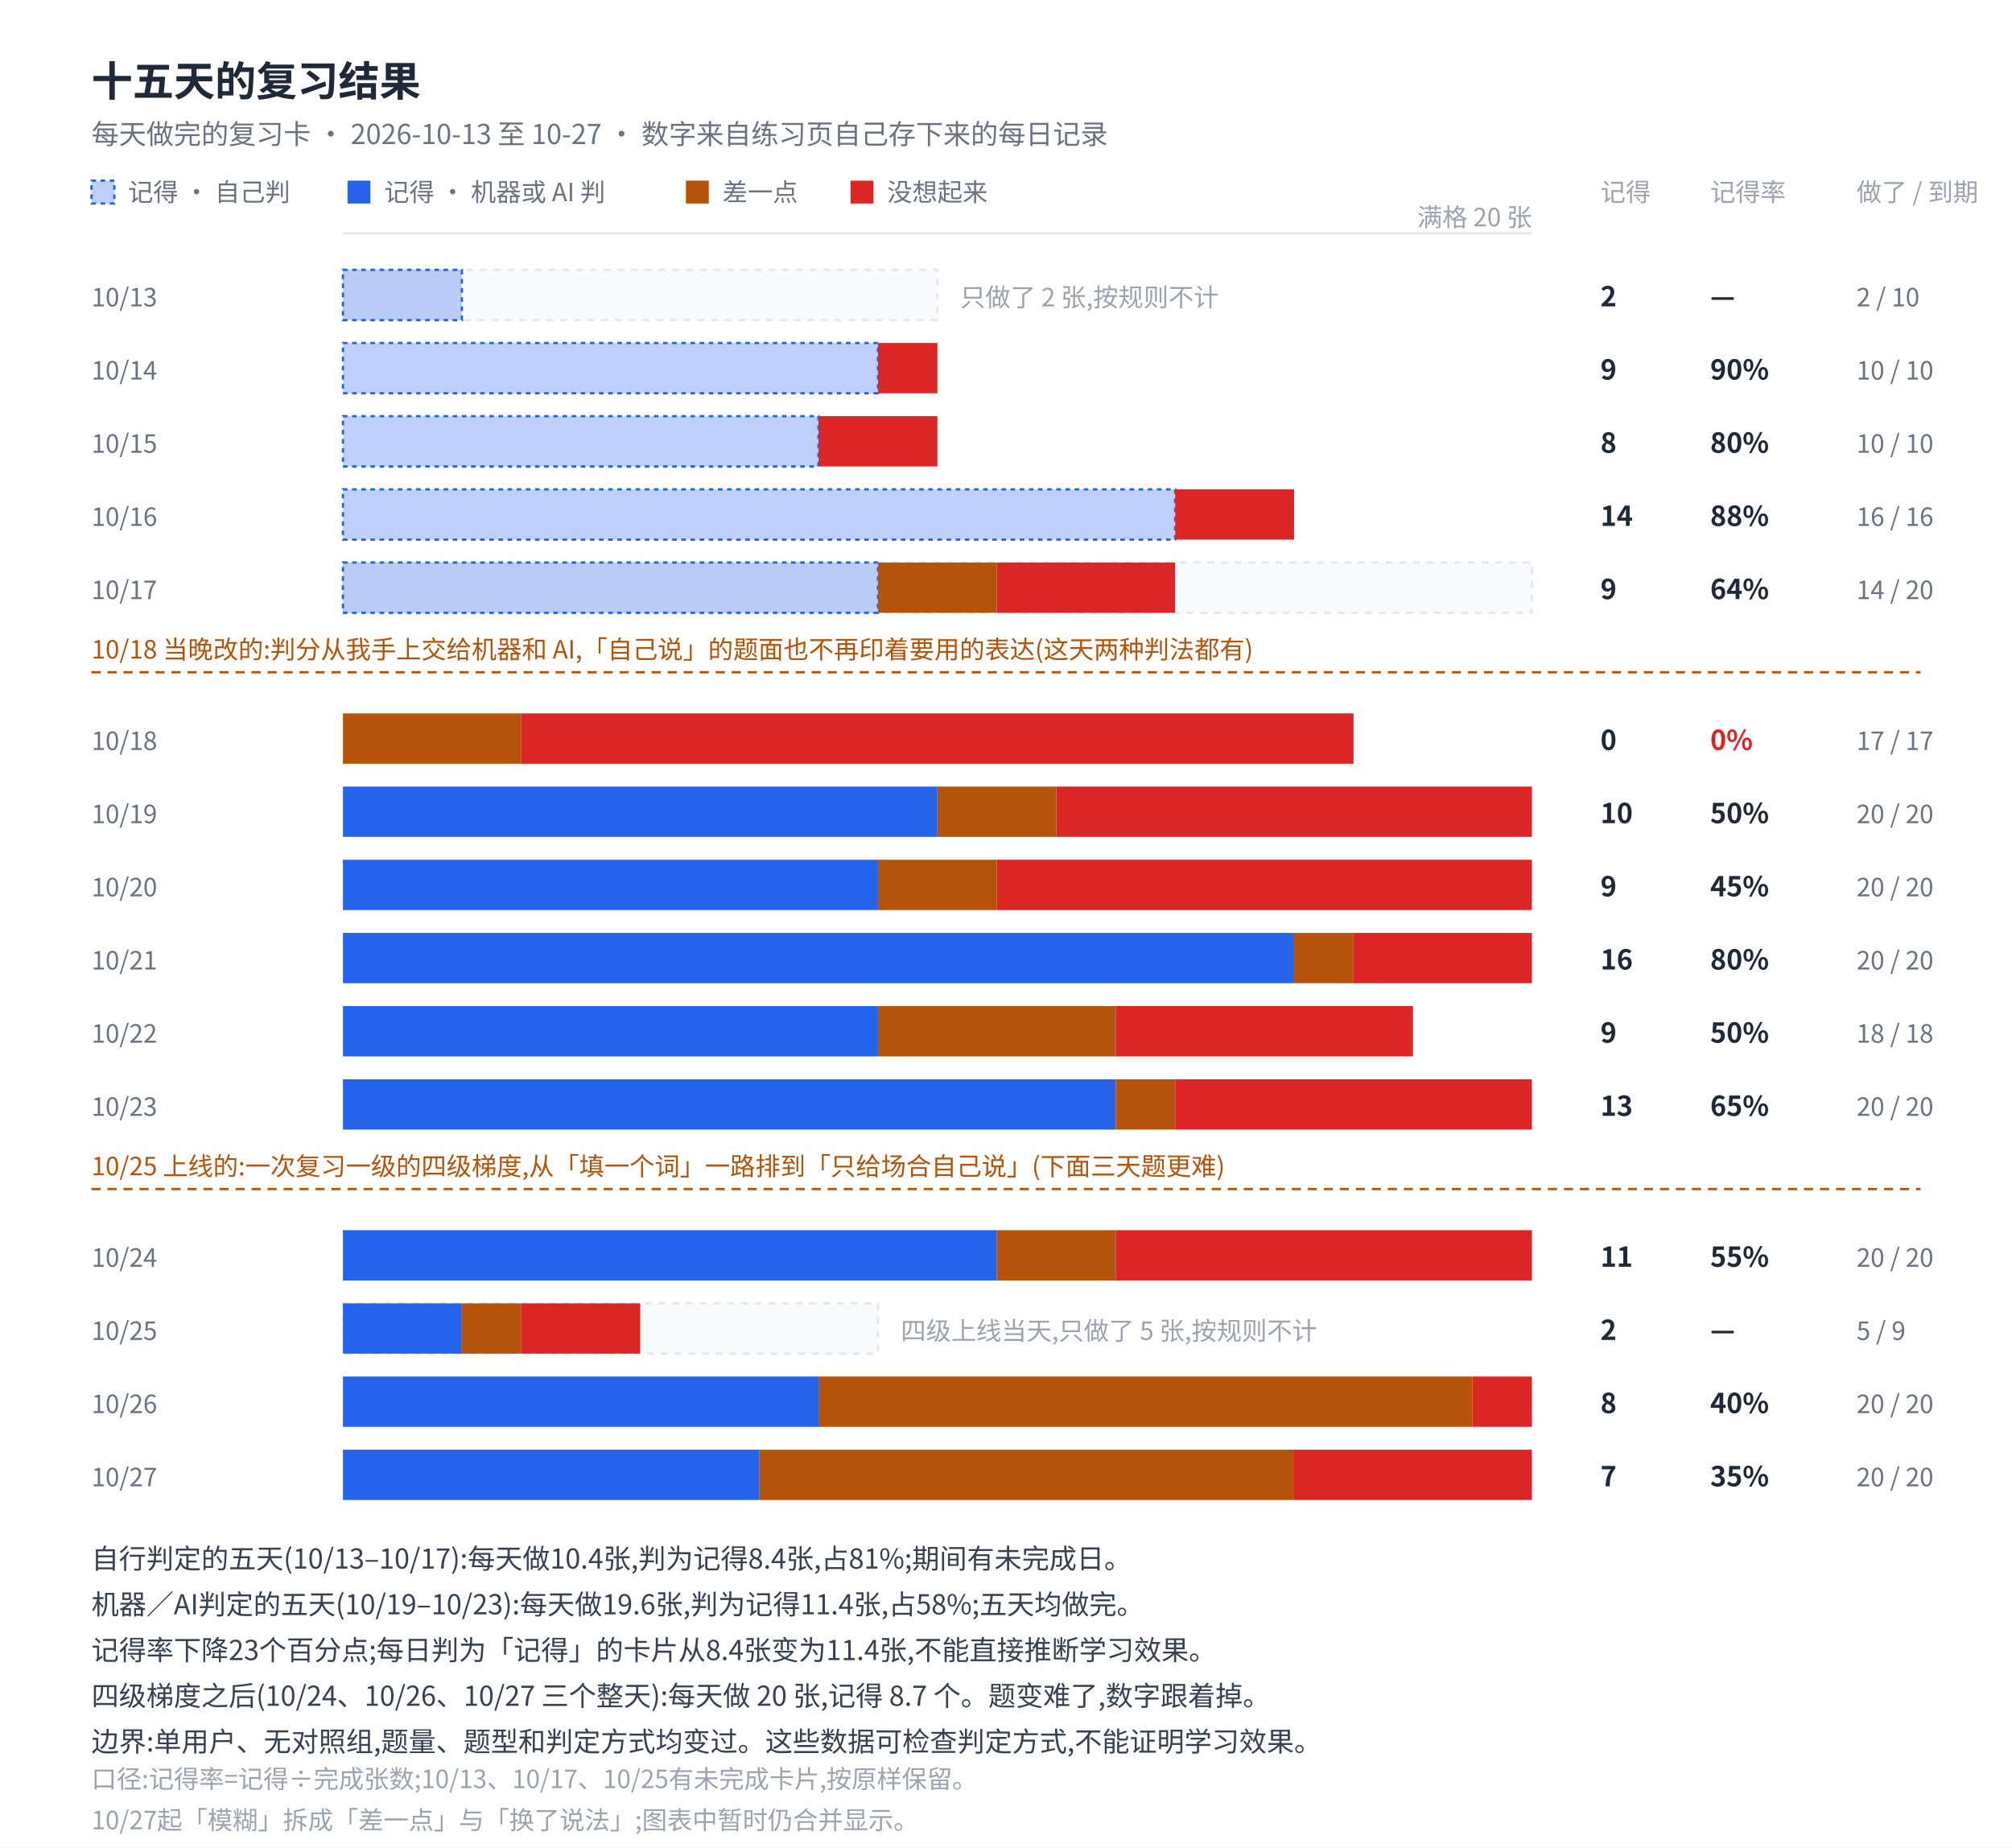
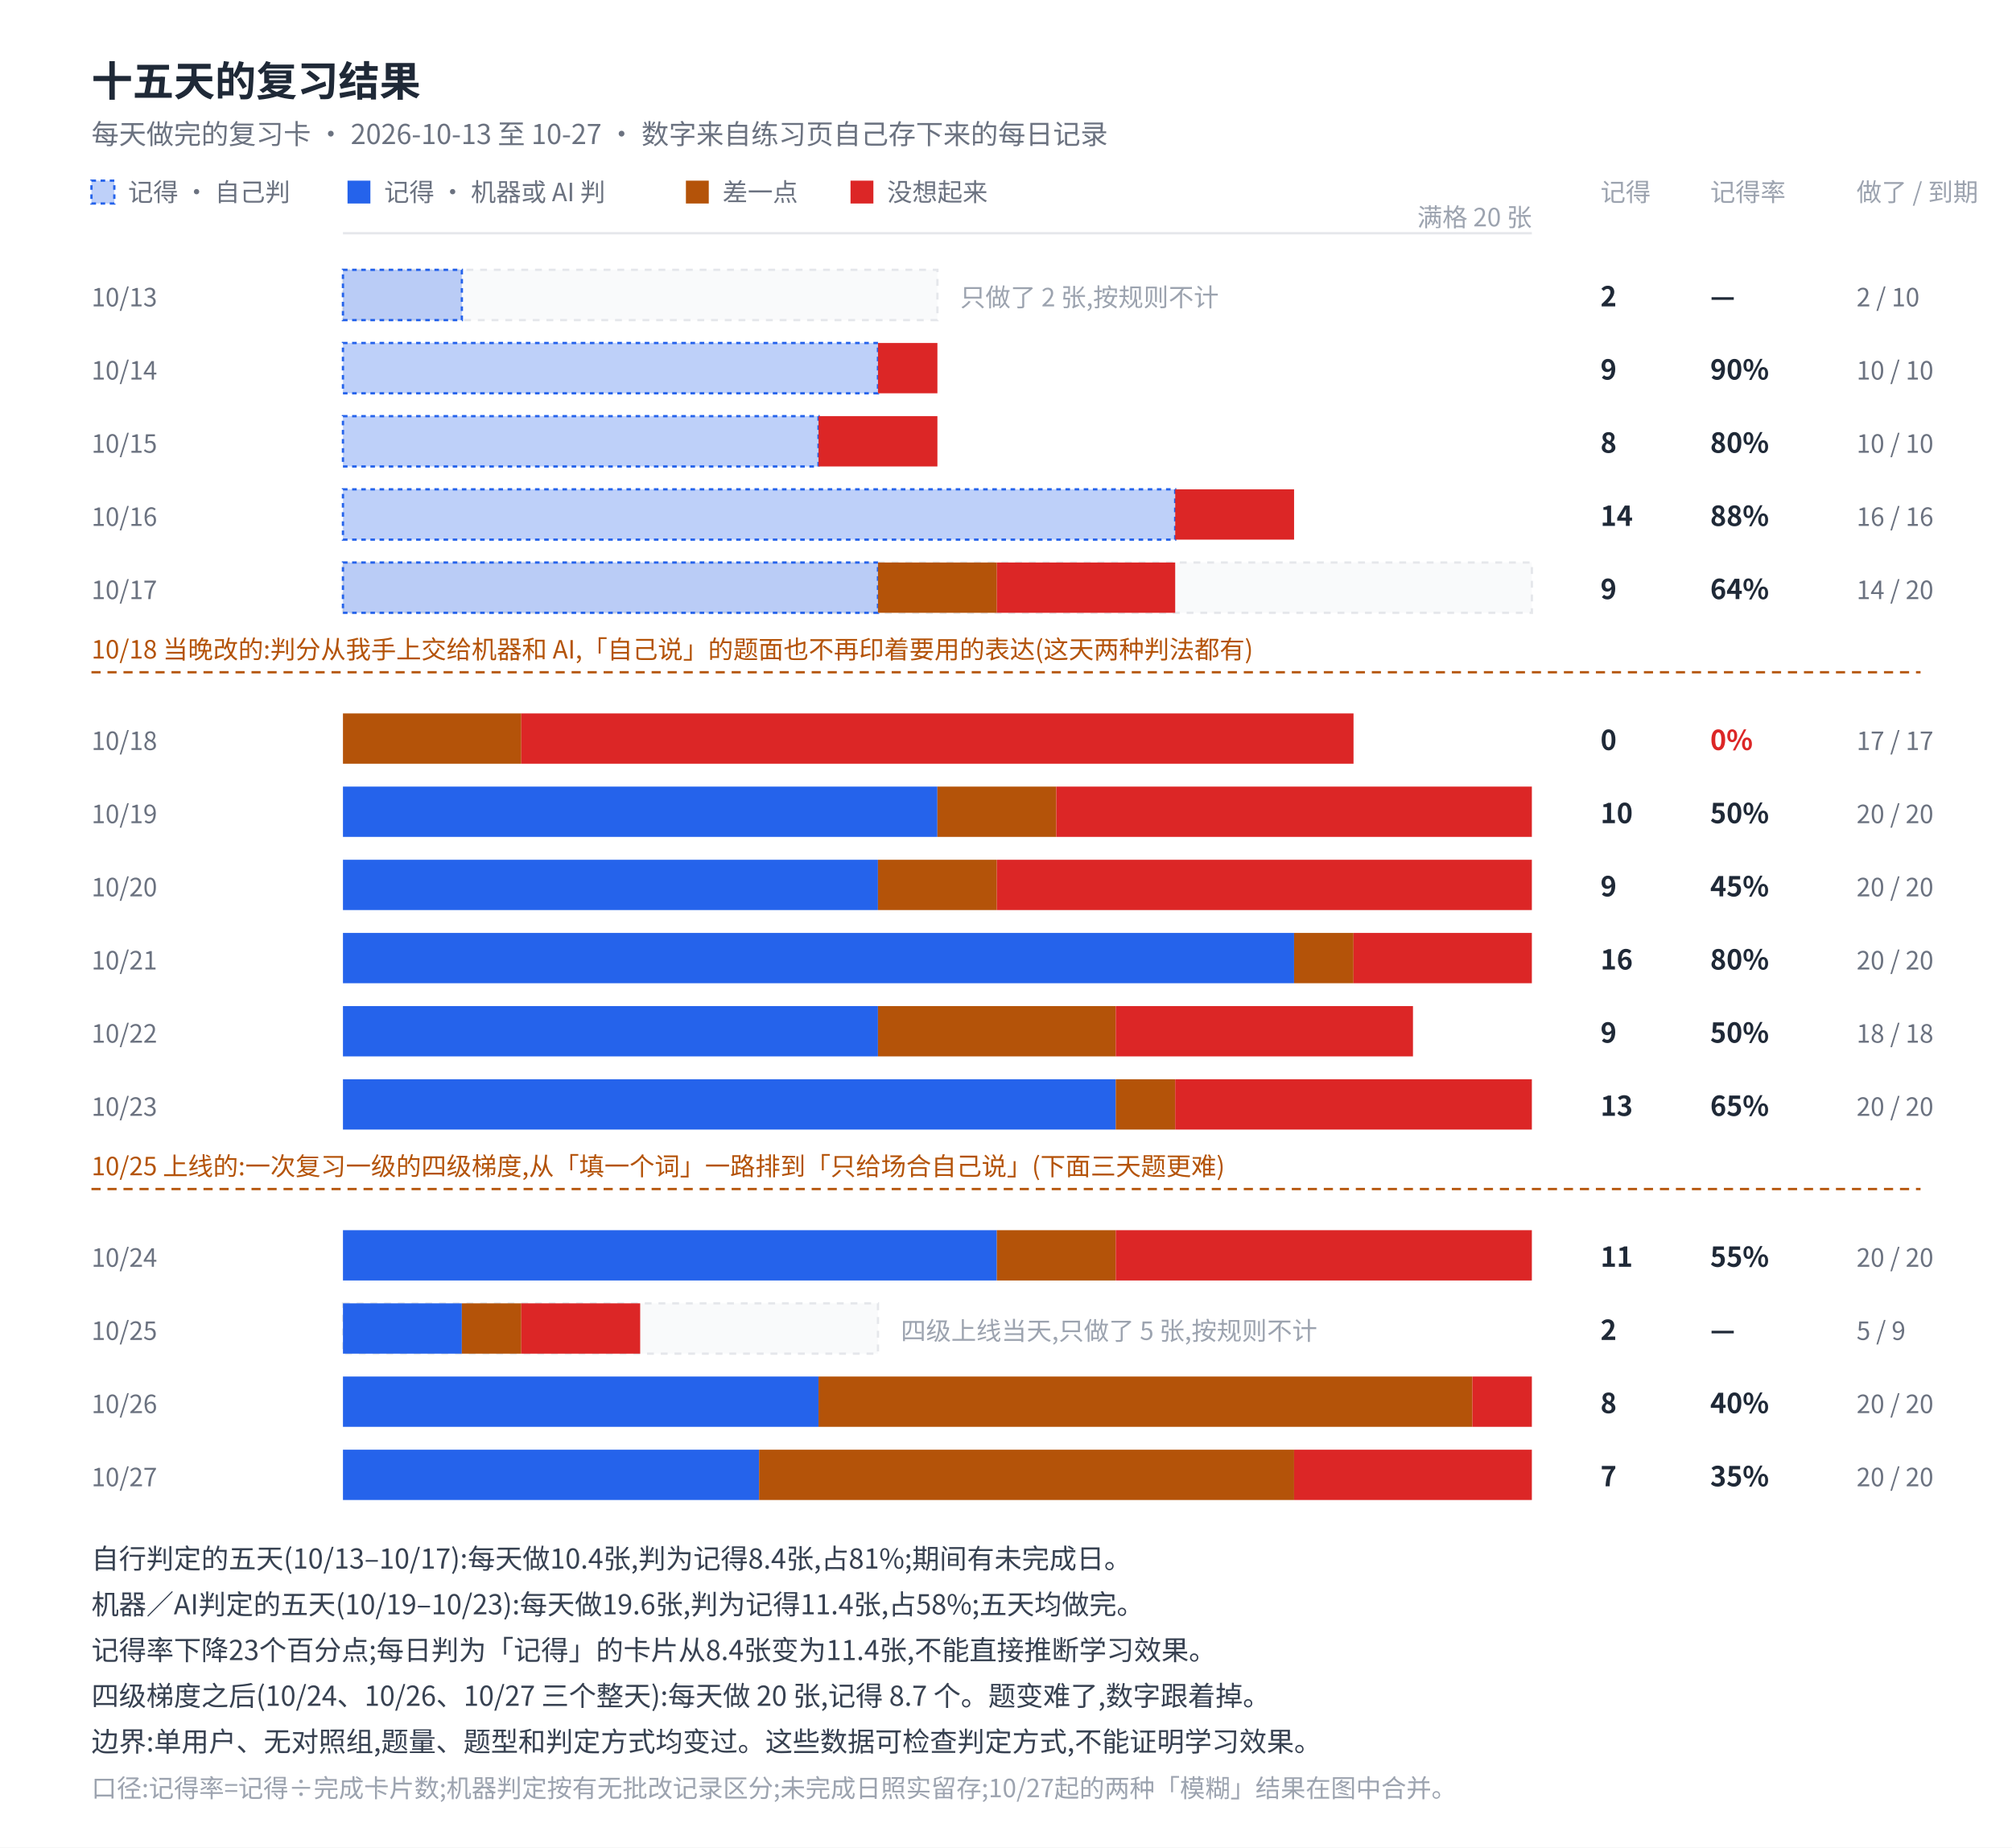
<svg xmlns="http://www.w3.org/2000/svg" viewBox="0 0 880 808" font-family="PingFang SC, Noto Sans CJK SC, Microsoft YaHei, sans-serif">
  <style>
    .title{font-size:18px;font-weight:700;fill:#1f2937}
    .sub{font-size:12px;fill:#6b7280}
    .ax{font-size:11px;fill:#6b7280}
    .num{font-size:12px;font-weight:700;fill:#1f2937}
    .lg{font-size:11px;fill:#6b7280}
    .hd{font-size:11px;fill:#9ca3af}
    .brk{font-size:11px;fill:#b45309}
    .bad{font-size:12px;font-weight:700;fill:#dc2626}
    .ft{font-size:12px;fill:#374151}
    .fs{font-size:11px;fill:#9ca3af}
  </style>
  <rect width="880" height="808" fill="#ffffff" />
  <text x="40" y="42" class="title">十五天的复习结果</text>
  <text x="40" y="63" class="sub">每天做完的复习卡 · 2026-10-13 至 10-27 · 数字来自练习页自己存下来的每日记录</text>
  <rect x="40" y="79" width="10" height="10" fill="#2563eb" fill-opacity="0.3" stroke="#2563eb" stroke-dasharray="2 2" />
  <text x="56" y="88" class="lg">记得 · 自己判</text>
  <rect x="152" y="79" width="10" height="10" fill="#2563eb" />
  <text x="168" y="88" class="lg">记得 · 机器或 AI 判</text>
  <rect x="300" y="79" width="10" height="10" fill="#b45309" />
  <text x="316" y="88" class="lg">差一点</text>
  <rect x="372" y="79" width="10" height="10" fill="#dc2626" />
  <text x="388" y="88" class="lg">没想起来</text>
  <text x="700" y="88" class="hd">记得</text>
  <text x="748" y="88" class="hd">记得率</text>
  <text x="812" y="88" class="hd">做了 / 到期</text>
  <line x1="150" y1="102" x2="670" y2="102" stroke="#e5e7eb" />
  <text x="670" y="99" class="fs" text-anchor="end">满格 20 张</text>
  <rect x="150" y="118" width="260.0" height="22" fill="#f9fafb" stroke="#e5e7eb" stroke-dasharray="3 3" />
  <rect x="150.0" y="118" width="52.0" height="22" fill="#2563eb" fill-opacity="0.3" stroke="#2563eb" stroke-dasharray="2 2" />
  <text x="40" y="134" class="ax">10/13</text>
  <text x="420" y="134" class="fs">只做了 2 张,按规则不计</text>
  <text x="700" y="134" class="num">2</text>
  <text x="748" y="134" class="num">—</text>
  <text x="812" y="134" class="ax">2 / 10</text>
  <rect x="150.0" y="150" width="234.0" height="22" fill="#2563eb" fill-opacity="0.3" stroke="#2563eb" stroke-dasharray="2 2" />
  <rect x="384.0" y="150" width="26.0" height="22" fill="#dc2626" />
  <text x="40" y="166" class="ax">10/14</text>
  <text x="700" y="166" class="num">9</text>
  <text x="748" y="166" class="num">90%</text>
  <text x="812" y="166" class="ax">10 / 10</text>
  <rect x="150.0" y="182" width="208.0" height="22" fill="#2563eb" fill-opacity="0.3" stroke="#2563eb" stroke-dasharray="2 2" />
  <rect x="358.0" y="182" width="52.0" height="22" fill="#dc2626" />
  <text x="40" y="198" class="ax">10/15</text>
  <text x="700" y="198" class="num">8</text>
  <text x="748" y="198" class="num">80%</text>
  <text x="812" y="198" class="ax">10 / 10</text>
  <rect x="150.0" y="214" width="364.0" height="22" fill="#2563eb" fill-opacity="0.3" stroke="#2563eb" stroke-dasharray="2 2" />
  <rect x="514.0" y="214" width="52.0" height="22" fill="#dc2626" />
  <text x="40" y="230" class="ax">10/16</text>
  <text x="700" y="230" class="num">14</text>
  <text x="748" y="230" class="num">88%</text>
  <text x="812" y="230" class="ax">16 / 16</text>
  <rect x="150" y="246" width="520.0" height="22" fill="#f9fafb" stroke="#e5e7eb" stroke-dasharray="3 3" />
  <rect x="150.0" y="246" width="234.0" height="22" fill="#2563eb" fill-opacity="0.3" stroke="#2563eb" stroke-dasharray="2 2" />
  <rect x="384.0" y="246" width="52.0" height="22" fill="#b45309" />
  <rect x="436.0" y="246" width="78.0" height="22" fill="#dc2626" />
  <text x="40" y="262" class="ax">10/17</text>
  <text x="700" y="262" class="num">9</text>
  <text x="748" y="262" class="num">64%</text>
  <text x="812" y="262" class="ax">14 / 20</text>
  <line x1="40" y1="294" x2="840" y2="294" stroke="#b45309" stroke-dasharray="4 3" />
  <text x="40" y="288" class="brk">10/18 当晚改的:判分从我手上交给机器和 AI,「自己说」的题面也不再印着要用的表达(这天两种判法都有)</text>
  <rect x="150.0" y="312" width="78.0" height="22" fill="#b45309" />
  <rect x="228.0" y="312" width="364.0" height="22" fill="#dc2626" />
  <text x="40" y="328" class="ax">10/18</text>
  <text x="700" y="328" class="num">0</text>
  <text x="748" y="328" class="bad">0%</text>
  <text x="812" y="328" class="ax">17 / 17</text>
  <rect x="150.0" y="344" width="260.0" height="22" fill="#2563eb" />
  <rect x="410.0" y="344" width="52.0" height="22" fill="#b45309" />
  <rect x="462.0" y="344" width="208.0" height="22" fill="#dc2626" />
  <text x="40" y="360" class="ax">10/19</text>
  <text x="700" y="360" class="num">10</text>
  <text x="748" y="360" class="num">50%</text>
  <text x="812" y="360" class="ax">20 / 20</text>
  <rect x="150.0" y="376" width="234.0" height="22" fill="#2563eb" />
  <rect x="384.0" y="376" width="52.0" height="22" fill="#b45309" />
  <rect x="436.0" y="376" width="234.0" height="22" fill="#dc2626" />
  <text x="40" y="392" class="ax">10/20</text>
  <text x="700" y="392" class="num">9</text>
  <text x="748" y="392" class="num">45%</text>
  <text x="812" y="392" class="ax">20 / 20</text>
  <rect x="150.0" y="408" width="416.0" height="22" fill="#2563eb" />
  <rect x="566.0" y="408" width="26.0" height="22" fill="#b45309" />
  <rect x="592.0" y="408" width="78.0" height="22" fill="#dc2626" />
  <text x="40" y="424" class="ax">10/21</text>
  <text x="700" y="424" class="num">16</text>
  <text x="748" y="424" class="num">80%</text>
  <text x="812" y="424" class="ax">20 / 20</text>
  <rect x="150.0" y="440" width="234.0" height="22" fill="#2563eb" />
  <rect x="384.0" y="440" width="104.0" height="22" fill="#b45309" />
  <rect x="488.0" y="440" width="130.0" height="22" fill="#dc2626" />
  <text x="40" y="456" class="ax">10/22</text>
  <text x="700" y="456" class="num">9</text>
  <text x="748" y="456" class="num">50%</text>
  <text x="812" y="456" class="ax">18 / 18</text>
  <rect x="150.0" y="472" width="338.0" height="22" fill="#2563eb" />
  <rect x="488.0" y="472" width="26.0" height="22" fill="#b45309" />
  <rect x="514.0" y="472" width="156.0" height="22" fill="#dc2626" />
  <text x="40" y="488" class="ax">10/23</text>
  <text x="700" y="488" class="num">13</text>
  <text x="748" y="488" class="num">65%</text>
  <text x="812" y="488" class="ax">20 / 20</text>
  <line x1="40" y1="520" x2="840" y2="520" stroke="#b45309" stroke-dasharray="4 3" />
  <text x="40" y="514" class="brk">10/25 上线的:一次复习一级的四级梯度,从「填一个词」一路排到「只给场合自己说」(下面三天题更难)</text>
  <rect x="150.0" y="538" width="286.0" height="22" fill="#2563eb" />
  <rect x="436.0" y="538" width="52.0" height="22" fill="#b45309" />
  <rect x="488.0" y="538" width="182.0" height="22" fill="#dc2626" />
  <text x="40" y="554" class="ax">10/24</text>
  <text x="700" y="554" class="num">11</text>
  <text x="748" y="554" class="num">55%</text>
  <text x="812" y="554" class="ax">20 / 20</text>
  <rect x="150" y="570" width="234.0" height="22" fill="#f9fafb" stroke="#e5e7eb" stroke-dasharray="3 3" />
  <rect x="150.0" y="570" width="52.0" height="22" fill="#2563eb" />
  <rect x="202.0" y="570" width="26.0" height="22" fill="#b45309" />
  <rect x="228.0" y="570" width="52.0" height="22" fill="#dc2626" />
  <text x="40" y="586" class="ax">10/25</text>
  <text x="394" y="586" class="fs">四级上线当天,只做了 5 张,按规则不计</text>
  <text x="700" y="586" class="num">2</text>
  <text x="748" y="586" class="num">—</text>
  <text x="812" y="586" class="ax">5 / 9</text>
  <rect x="150.0" y="602" width="208.0" height="22" fill="#2563eb" />
  <rect x="358.0" y="602" width="286.0" height="22" fill="#b45309" />
  <rect x="644.0" y="602" width="26.0" height="22" fill="#dc2626" />
  <text x="40" y="618" class="ax">10/26</text>
  <text x="700" y="618" class="num">8</text>
  <text x="748" y="618" class="num">40%</text>
  <text x="812" y="618" class="ax">20 / 20</text>
  <rect x="150.0" y="634" width="182.0" height="22" fill="#2563eb" />
  <rect x="332.0" y="634" width="234.0" height="22" fill="#b45309" />
  <rect x="566.0" y="634" width="104.0" height="22" fill="#dc2626" />
  <text x="40" y="650" class="ax">10/27</text>
  <text x="700" y="650" class="num">7</text>
  <text x="748" y="650" class="num">35%</text>
  <text x="812" y="650" class="ax">20 / 20</text>
  <text x="40" y="686" class="ft">自行判定的五天(10/13–10/17):每天做10.4张,判为记得8.4张,占81%;期间有未完成日。</text>
  <text x="40" y="706" class="ft">机器／AI判定的五天(10/19–10/23):每天做19.6张,判为记得11.4张,占58%;五天均做完。</text>
  <text x="40" y="726" class="ft">记得率下降23个百分点;每日判为「记得」的卡片从8.4张变为11.4张,不能直接推断学习效果。</text>
  <text x="40" y="746" class="ft">四级梯度之后(10/24、10/26、10/27 三个整天):每天做 20 张,记得 8.7 个。题变难了,数字跟着掉。</text>
  <text x="40" y="766" class="ft">边界:单用户、无对照组,题量、题型和判定方式均变过。这些数据可检查判定方式,不能证明学习效果。</text>
-   <text x="40" y="782" class="fs">口径:记得率=记得÷完成张数;10/13、10/17、10/25有未完成卡片,按原样保留。</text>
-   <text x="40" y="800" class="fs">10/27起「模糊」拆成「差一点」与「换了说法」;图表中暂时仍合并显示。</text>
+   <text x="40" y="786" class="fs">口径:记得率=记得÷完成卡片数;机器判定按有无批改记录区分;未完成日照实留存;10/27起的两种「模糊」结果在图中合并。</text>
</svg>
